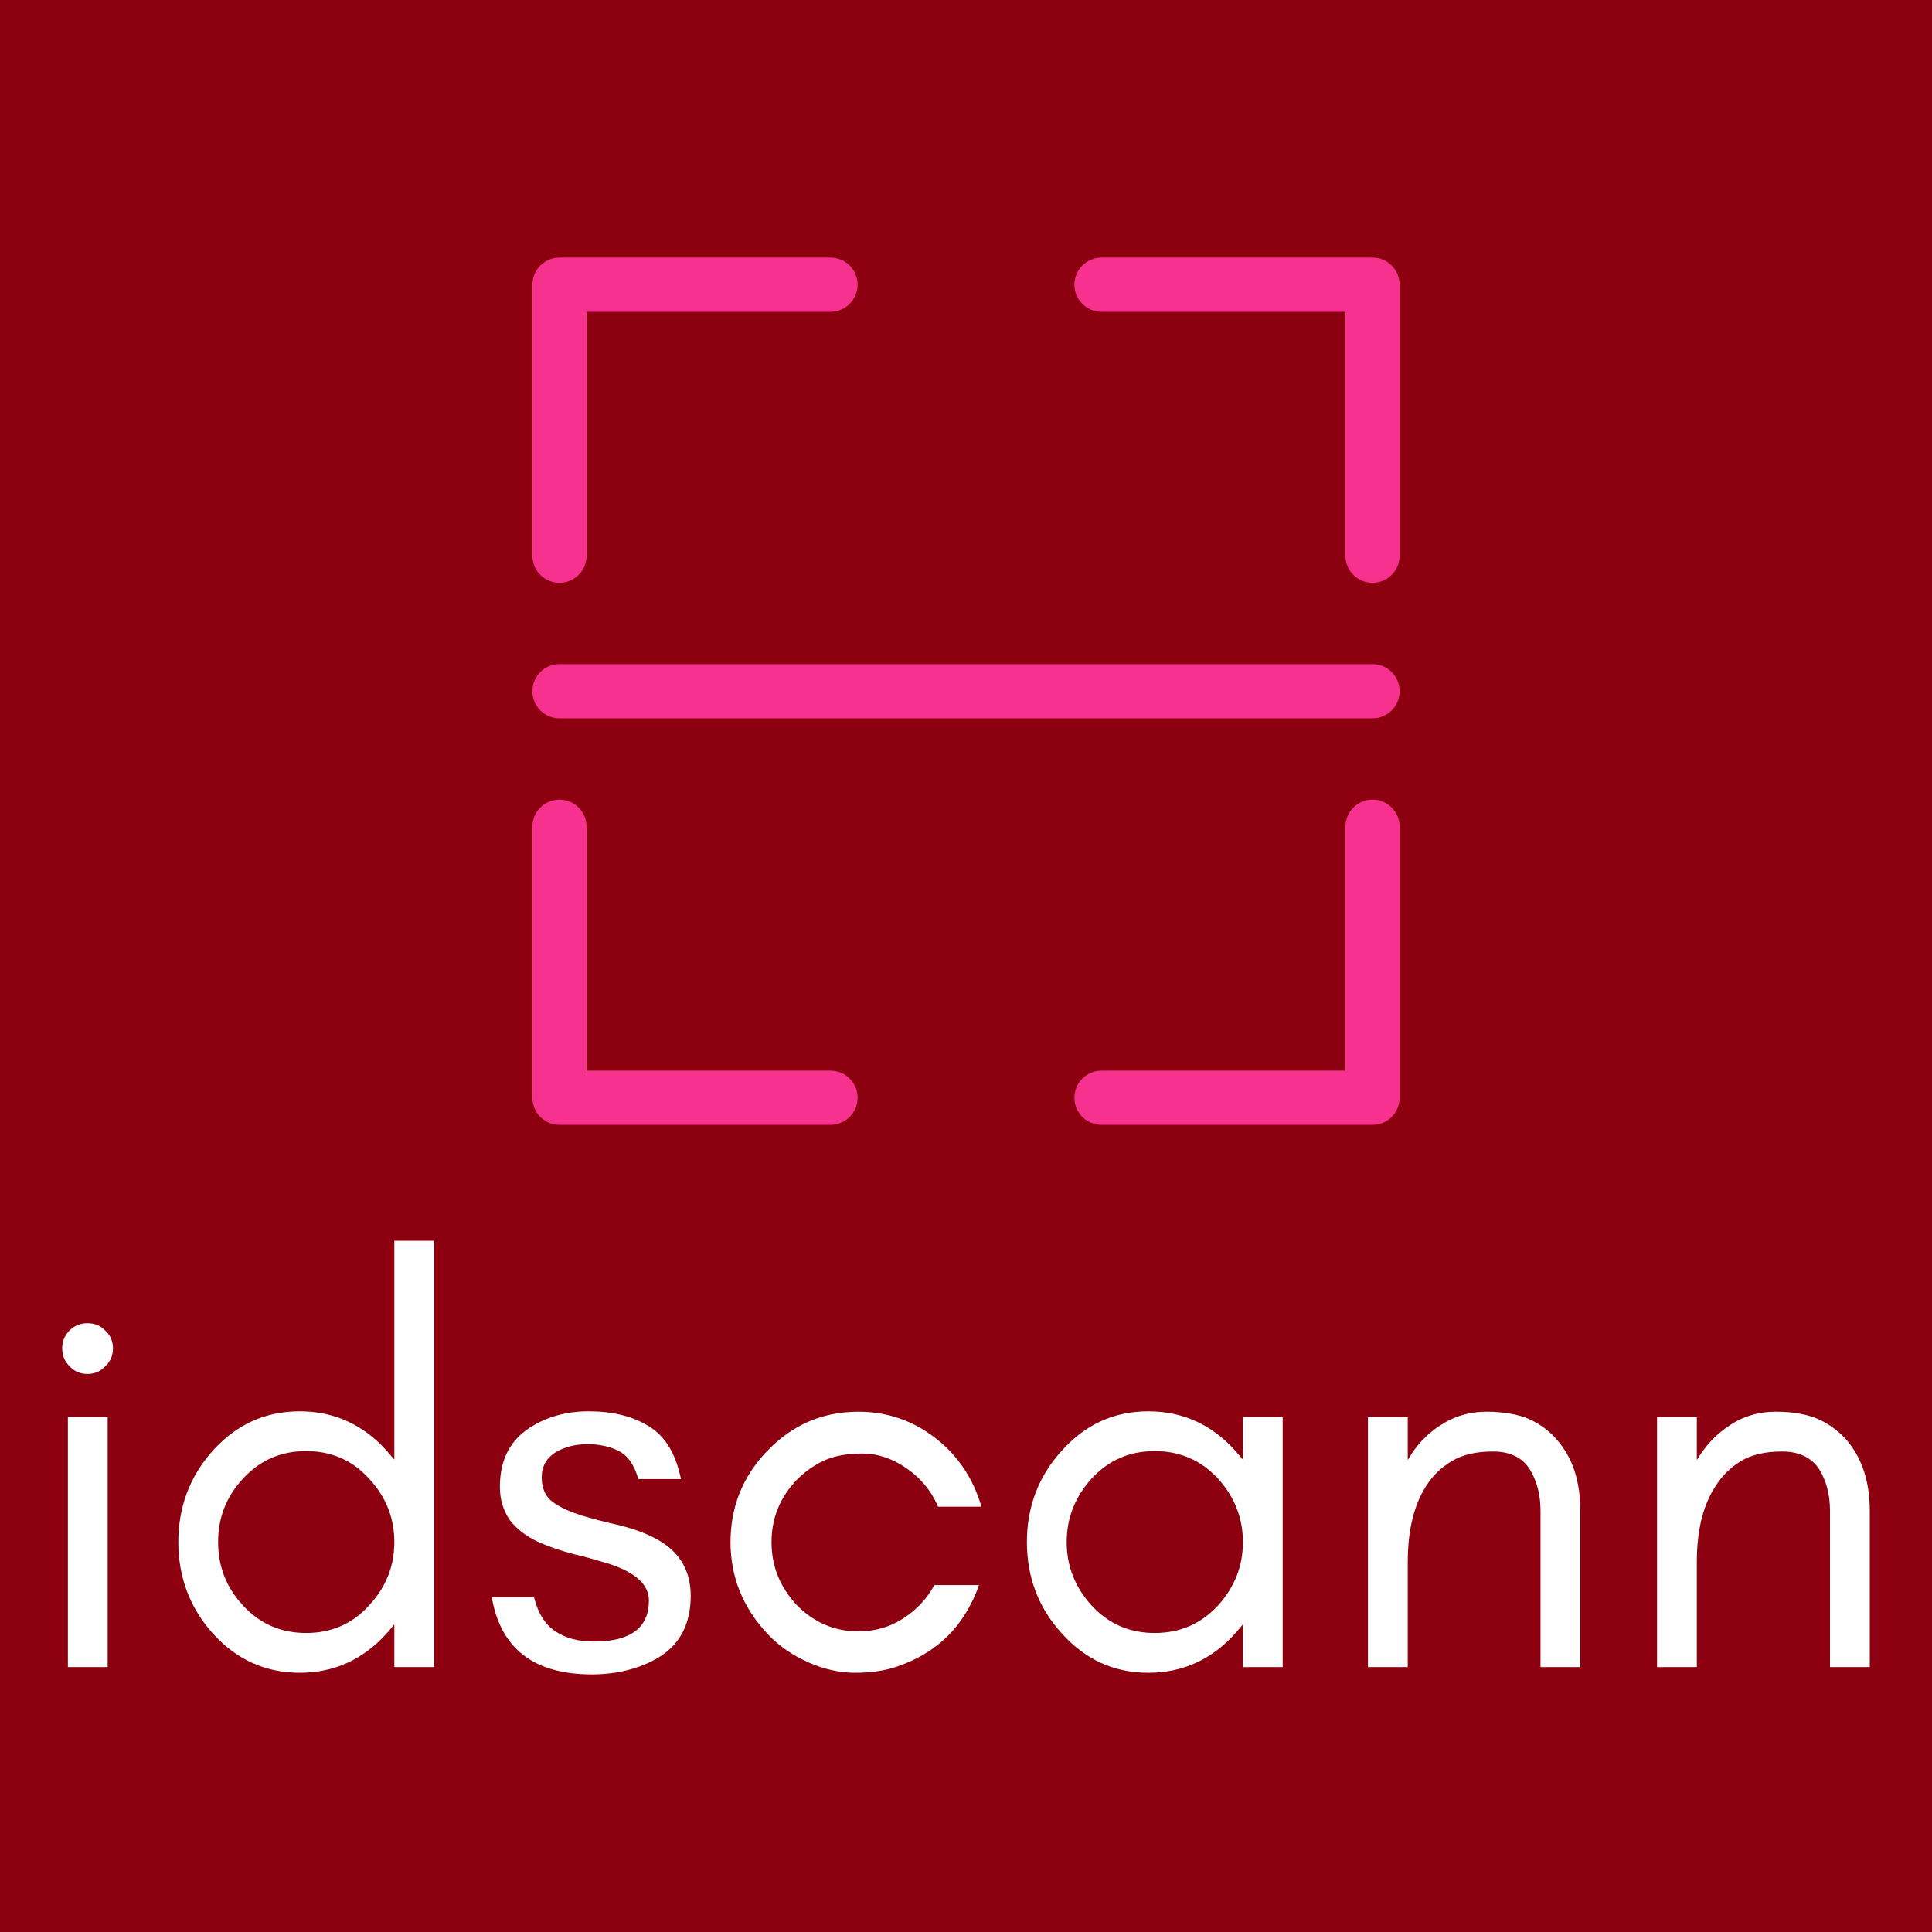
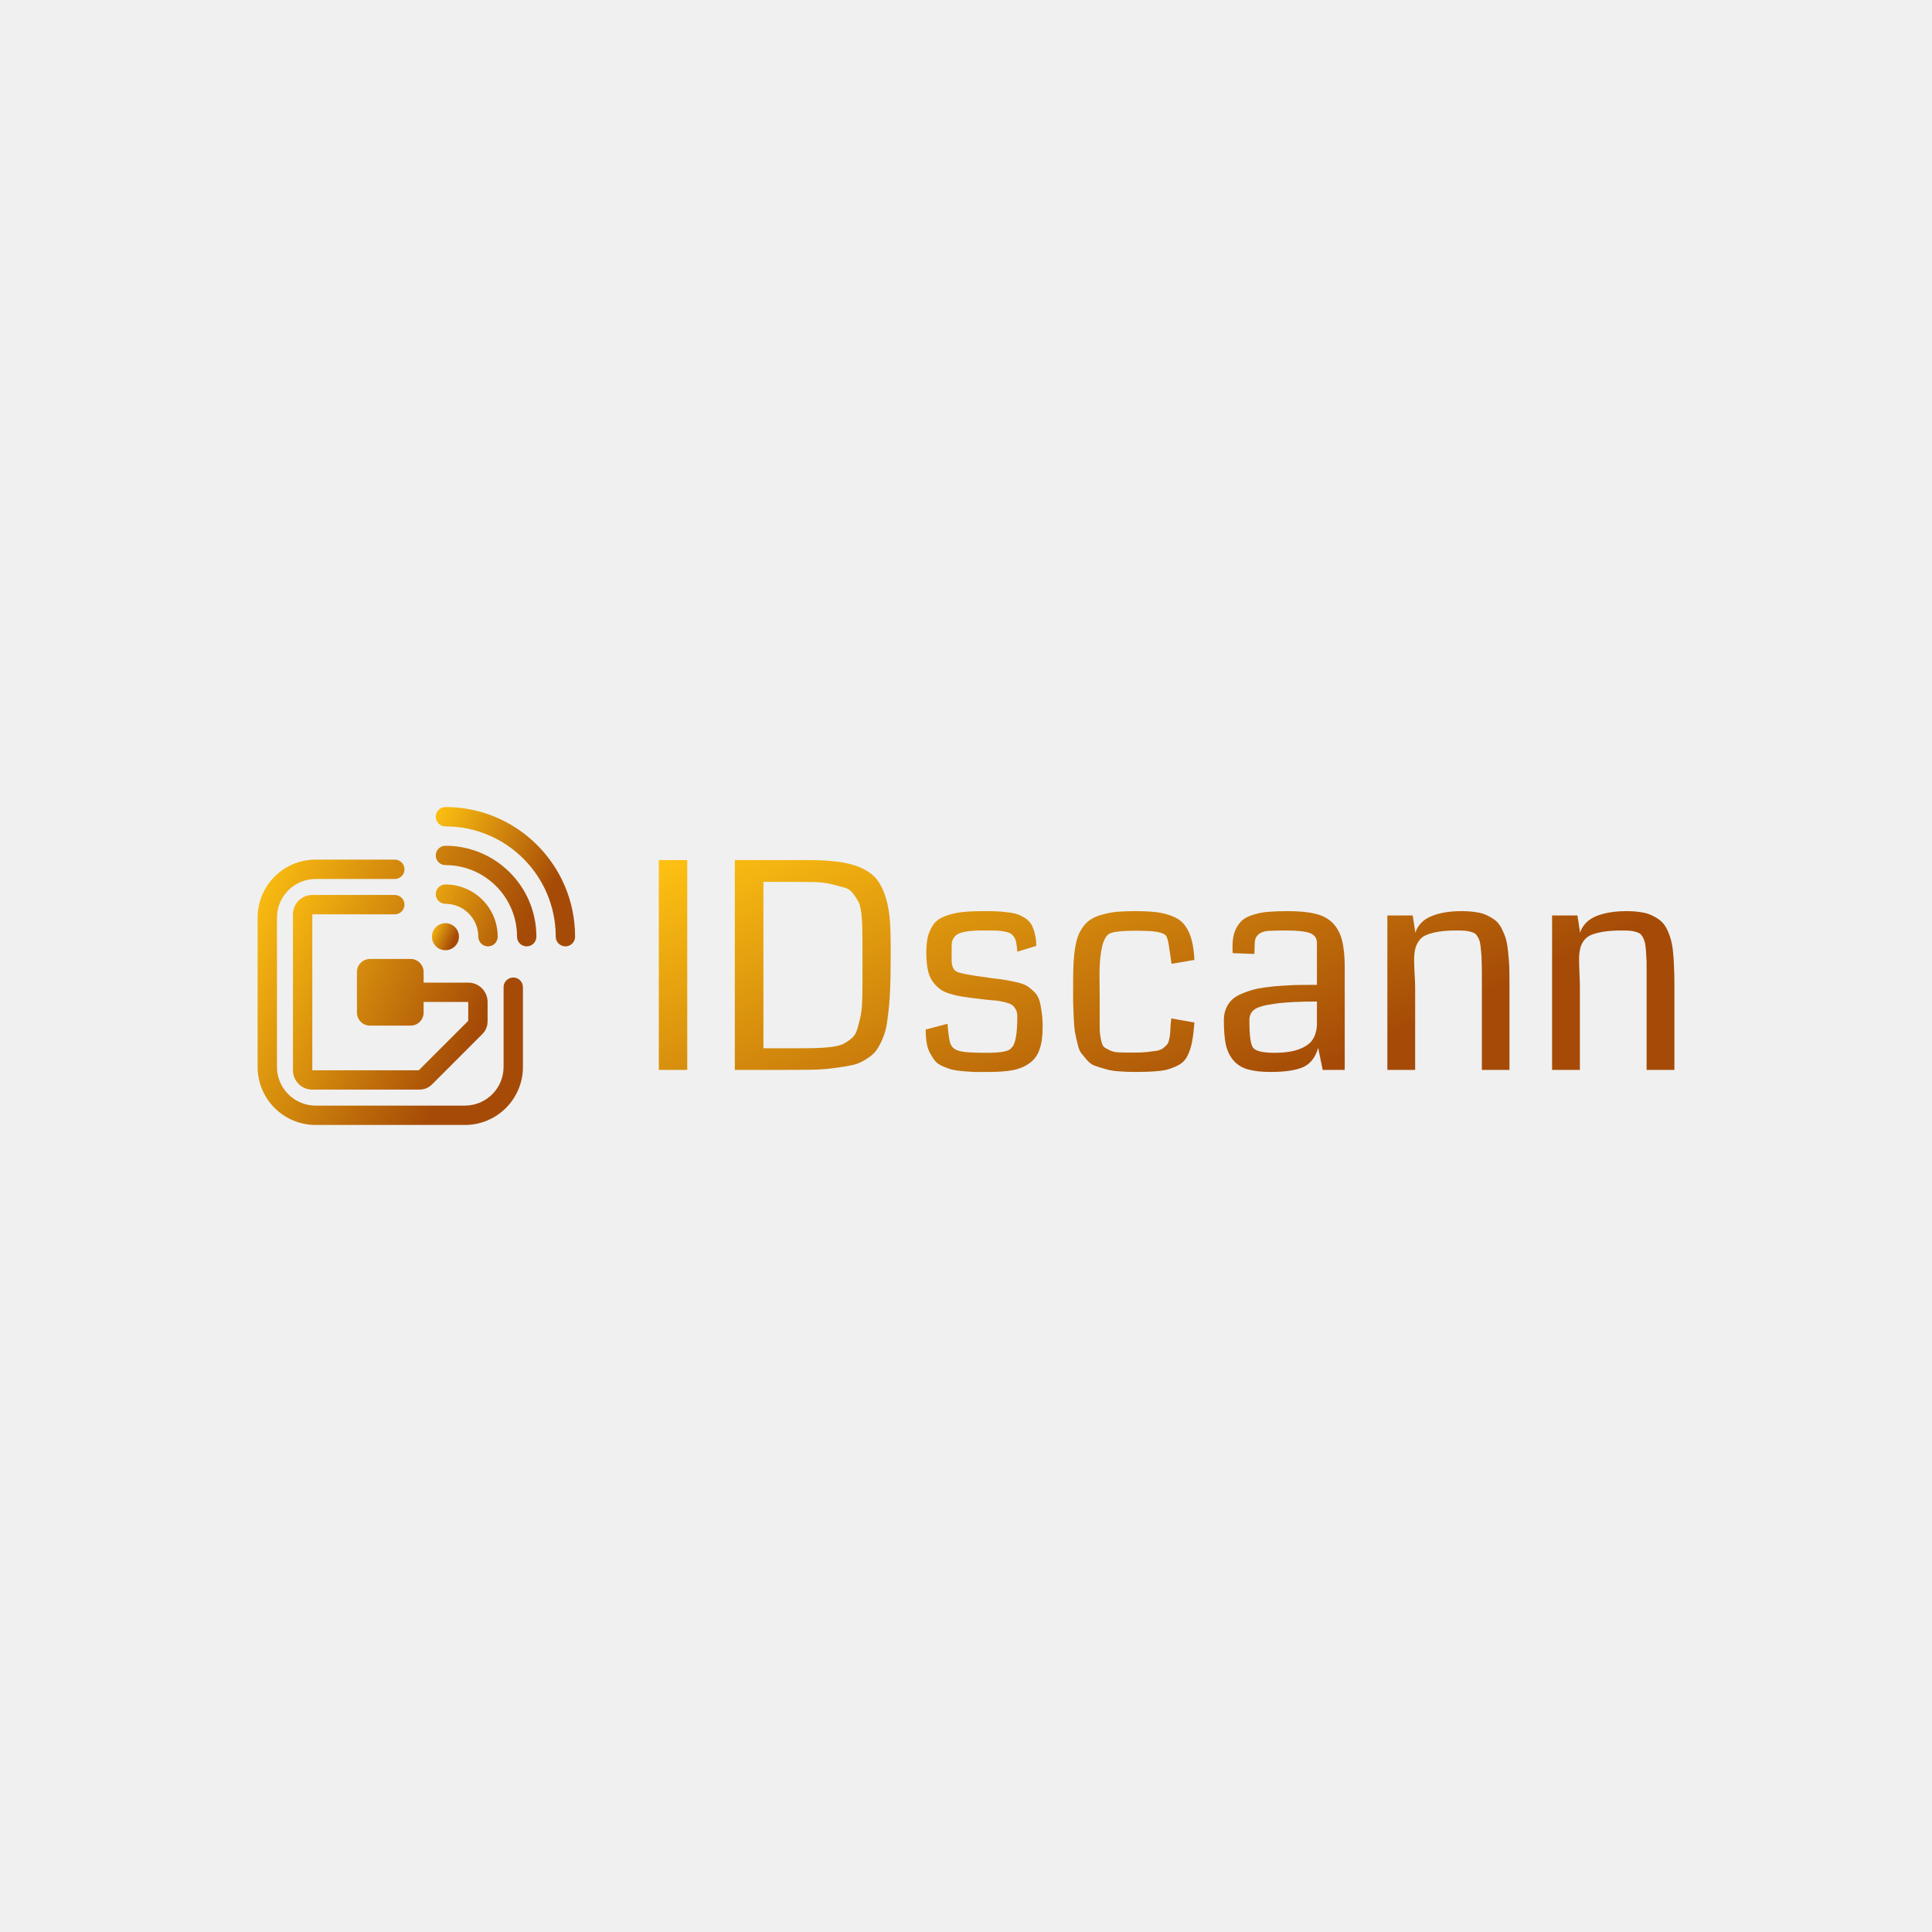
- <svg xmlns="http://www.w3.org/2000/svg" data-v-fde0c5aa="" viewBox="0 0 300 300" class="iconAbove">
+ <svg xmlns="http://www.w3.org/2000/svg" data-v-fde0c5aa="" viewBox="0 0 300 300" class="iconLeft">
  <defs data-v-fde0c5aa="" />
-   <rect data-v-fde0c5aa="" fill="#8D000F" x="0" y="0" width="300px" height="300px" class="logo-background-square" />
-   <defs data-v-fde0c5aa="" />
-   <g data-v-fde0c5aa="" id="cdef9229-d603-47f0-b182-2f0b45d41aca" fill="#ffffff" transform="matrix(6.30462,0,0,6.30462,3.480639,175.0137)">
-     <path d="M2.04 5.01C1.92 4.89 1.78 4.83 1.60 4.83C1.43 4.83 1.28 4.89 1.16 5.01C1.04 5.13 0.98 5.28 0.98 5.45C0.98 5.63 1.04 5.77 1.16 5.89C1.28 6.02 1.43 6.08 1.60 6.08C1.78 6.08 1.92 6.02 2.04 5.89C2.17 5.77 2.23 5.63 2.23 5.45C2.23 5.28 2.17 5.13 2.04 5.01ZM2.10 13.30L2.10 7.14L1.12 7.14L1.12 13.30ZM9.16 10.22C9.16 10.82 8.95 11.34 8.53 11.79C8.12 12.24 7.60 12.46 6.99 12.46C6.37 12.46 5.86 12.24 5.44 11.79C5.02 11.34 4.82 10.82 4.82 10.22C4.82 9.62 5.02 9.10 5.44 8.65C5.86 8.20 6.37 7.98 6.99 7.98C7.60 7.98 8.12 8.20 8.53 8.65C8.95 9.10 9.16 9.62 9.16 10.22ZM10.14 13.30L10.14 2.80L9.16 2.80L9.16 8.19C9.10 8.12 9.04 8.05 8.98 7.98C8.40 7.33 7.68 7.00 6.83 7.00C5.98 7.00 5.26 7.33 4.68 7.98C4.12 8.61 3.84 9.36 3.84 10.22C3.84 11.08 4.12 11.83 4.68 12.46C5.26 13.11 5.98 13.44 6.83 13.44C7.68 13.44 8.40 13.11 8.98 12.46C9.04 12.39 9.10 12.32 9.16 12.25L9.16 13.30ZM13.13 12.42C12.88 12.26 12.70 11.98 12.60 11.58L11.56 11.58C11.78 12.85 12.60 13.48 14.03 13.48C14.36 13.48 14.67 13.44 14.96 13.36C15.25 13.28 15.51 13.17 15.75 13.01C16.22 12.69 16.46 12.20 16.46 11.54C16.46 10.88 16.14 10.39 15.51 10.09C15.24 9.96 14.94 9.86 14.63 9.79C14.32 9.72 14.02 9.64 13.75 9.56C13.48 9.47 13.25 9.37 13.07 9.24C12.89 9.11 12.79 8.91 12.79 8.63C12.79 8.35 12.91 8.15 13.13 8.01C13.35 7.88 13.61 7.81 13.92 7.81C14.22 7.81 14.48 7.87 14.69 7.98C14.91 8.09 15.07 8.32 15.17 8.67L16.22 8.67C16.09 8.04 15.83 7.61 15.43 7.37C15.03 7.12 14.54 7.00 13.94 7.00C13.35 7.00 12.83 7.16 12.40 7.47C11.97 7.79 11.76 8.25 11.76 8.86C11.76 9.17 11.84 9.43 11.99 9.66C12.15 9.88 12.39 10.07 12.71 10.22C12.98 10.34 13.28 10.44 13.59 10.52C13.90 10.59 14.19 10.68 14.46 10.76C15.10 10.97 15.43 11.27 15.43 11.66C15.43 12.33 14.98 12.67 14.08 12.67C13.69 12.67 13.38 12.59 13.13 12.42ZM23.62 9.35C23.42 8.66 23.05 8.10 22.50 7.67C21.94 7.23 21.30 7.01 20.59 7.01C19.71 7.01 18.97 7.33 18.35 7.97C17.75 8.59 17.44 9.34 17.44 10.22C17.44 11.09 17.75 11.84 18.35 12.48C18.63 12.78 18.97 13.01 19.35 13.18C19.73 13.35 20.12 13.44 20.51 13.44C20.90 13.44 21.25 13.39 21.56 13.28C22.55 12.94 23.21 12.27 23.56 11.28L22.46 11.28C22.27 11.63 22.01 11.90 21.68 12.11C21.35 12.32 20.99 12.42 20.59 12.42C20.00 12.42 19.49 12.20 19.07 11.77C18.66 11.33 18.45 10.82 18.45 10.22C18.45 9.63 18.66 9.12 19.07 8.69C19.27 8.49 19.49 8.33 19.75 8.21C20.02 8.09 20.33 8.04 20.69 8.04C21.06 8.04 21.42 8.16 21.77 8.40C22.12 8.64 22.39 8.96 22.55 9.35ZM30.06 10.22C30.06 10.82 29.85 11.34 29.44 11.79C29.02 12.24 28.50 12.46 27.89 12.46C27.27 12.46 26.76 12.24 26.34 11.79C25.93 11.34 25.72 10.82 25.72 10.22C25.72 9.62 25.93 9.10 26.34 8.65C26.76 8.20 27.27 7.98 27.89 7.98C28.50 7.98 29.02 8.20 29.44 8.65C29.85 9.10 30.06 9.62 30.06 10.22ZM31.04 13.30L31.04 7.14L30.06 7.14L30.06 8.19C30.00 8.12 29.94 8.05 29.88 7.98C29.30 7.33 28.58 7.00 27.73 7.00C26.88 7.00 26.17 7.33 25.59 7.98C25.02 8.61 24.74 9.36 24.74 10.22C24.74 11.08 25.02 11.83 25.59 12.46C26.17 13.11 26.88 13.44 27.73 13.44C28.58 13.44 29.30 13.11 29.88 12.46C29.94 12.39 30.00 12.32 30.06 12.25L30.06 13.30ZM37.39 13.30L38.37 13.30L38.37 9.45C38.37 8.74 38.19 8.16 37.81 7.72C37.63 7.50 37.40 7.33 37.13 7.20C36.86 7.08 36.50 7.01 36.06 7.01C35.63 7.01 35.24 7.13 34.90 7.36C34.58 7.57 34.32 7.85 34.12 8.20L34.12 7.14L33.14 7.14L33.14 13.30L34.12 13.30L34.12 10.72C34.12 9.94 34.27 9.32 34.56 8.86C34.72 8.60 34.93 8.39 35.20 8.23C35.46 8.07 35.80 7.99 36.22 7.99C36.64 7.99 36.94 8.14 37.12 8.42C37.30 8.71 37.39 9.05 37.39 9.45ZM44.52 13.30L45.50 13.30L45.50 9.45C45.50 8.74 45.31 8.16 44.94 7.72C44.75 7.50 44.52 7.33 44.25 7.20C43.98 7.08 43.63 7.01 43.19 7.01C42.75 7.01 42.36 7.13 42.03 7.36C41.71 7.57 41.45 7.85 41.24 8.20L41.24 7.14L40.26 7.14L40.26 13.30L41.24 13.30L41.24 10.72C41.24 9.94 41.39 9.32 41.69 8.86C41.85 8.60 42.06 8.39 42.32 8.23C42.58 8.07 42.92 7.99 43.34 7.99C43.76 7.99 44.06 8.14 44.25 8.42C44.43 8.71 44.52 9.05 44.52 9.45Z" />
+   <rect data-v-fde0c5aa="" fill="transparent" x="0" y="0" width="300px" height="300px" class="logo-background-square" />
+   <defs data-v-fde0c5aa="">
+     <linearGradient data-v-fde0c5aa="" gradientTransform="rotate(25)" id="6a7bb1ac-b3ca-4b68-94ea-61d7510059f8" x1="0%" y1="0%" x2="100%" y2="0%">
+       <stop data-v-fde0c5aa="" offset="0%" stop-color="#fec212" stop-opacity="1" />
+       <stop data-v-fde0c5aa="" offset="100%" stop-color="#A54B07" stop-opacity="1" />
+     </linearGradient>
+   </defs>
+   <g data-v-fde0c5aa="" id="94030be8-a1fd-4586-b945-88ef85830b26" fill="url(#6a7bb1ac-b3ca-4b68-94ea-61d7510059f8)" transform="matrix(3.197441,0,0,3.197441,98.52924,119.7055)">
+     <path d="M2.56 4.33L2.56 14.52L1.18 14.52L1.18 4.33L2.56 4.33ZM12.44 8.53L12.44 8.53L12.44 8.53Q12.44 9.47 12.43 10.07L12.43 10.07L12.43 10.07Q12.42 10.68 12.37 11.31L12.37 11.31L12.37 11.31Q12.31 11.94 12.25 12.31L12.25 12.31L12.25 12.31Q12.19 12.68 12.02 13.07L12.02 13.07L12.02 13.07Q11.85 13.45 11.69 13.64L11.69 13.64L11.69 13.64Q11.53 13.83 11.20 14.03L11.20 14.03L11.20 14.03Q10.88 14.23 10.56 14.29L10.56 14.29L10.56 14.29Q10.25 14.36 9.71 14.43L9.71 14.43L9.71 14.43Q9.17 14.50 8.66 14.51L8.66 14.51L8.66 14.51Q8.14 14.52 7.35 14.52L7.35 14.52L4.87 14.52L4.87 4.33L8.40 4.33L8.40 4.33Q9.26 4.33 9.86 4.41L9.86 4.41L9.86 4.41Q10.45 4.48 10.92 4.67L10.92 4.67L10.92 4.67Q11.39 4.87 11.67 5.16L11.67 5.16L11.67 5.16Q11.95 5.46 12.13 5.94L12.13 5.94L12.13 5.94Q12.31 6.43 12.38 7.04L12.38 7.04L12.38 7.04Q12.44 7.65 12.44 8.53ZM11.07 10.28L11.07 8.55L11.07 8.55Q11.07 7.92 11.06 7.65L11.06 7.65L11.06 7.65Q11.06 7.37 11.02 6.95L11.02 6.95L11.02 6.95Q10.97 6.54 10.89 6.38L10.89 6.38L10.89 6.38Q10.81 6.23 10.64 5.99L10.64 5.99L10.64 5.99Q10.47 5.75 10.24 5.68L10.24 5.68L10.24 5.68Q10.01 5.62 9.64 5.52L9.64 5.52L9.64 5.52Q9.27 5.42 8.81 5.40L8.81 5.40L8.81 5.40Q8.35 5.39 7.70 5.39L7.70 5.39L6.26 5.39L6.26 13.47L7.90 13.47L7.90 13.47Q8.49 13.47 8.82 13.46L8.82 13.46L8.82 13.46Q9.15 13.45 9.53 13.41L9.53 13.41L9.53 13.41Q9.91 13.36 10.09 13.28L10.09 13.28L10.09 13.28Q10.27 13.20 10.49 13.03L10.49 13.03L10.49 13.03Q10.70 12.87 10.78 12.65L10.78 12.65L10.78 12.65Q10.86 12.43 10.94 12.08L10.94 12.08L10.94 12.08Q11.03 11.73 11.05 11.31L11.05 11.31L11.05 11.31Q11.07 10.88 11.07 10.28L11.07 10.28ZM19.82 12.44L19.82 12.44L19.82 12.44Q19.82 13.10 19.67 13.52L19.67 13.52L19.67 13.52Q19.53 13.94 19.20 14.18L19.20 14.18L19.20 14.18Q18.87 14.43 18.39 14.53L18.39 14.53L18.39 14.53Q17.92 14.62 17.19 14.62L17.19 14.62L17.19 14.62Q16.77 14.62 16.51 14.62L16.51 14.62L16.51 14.62Q16.26 14.61 15.92 14.58L15.92 14.58L15.92 14.58Q15.59 14.55 15.39 14.50L15.39 14.50L15.39 14.50Q15.19 14.44 14.96 14.34L14.96 14.34L14.96 14.34Q14.73 14.24 14.60 14.09L14.60 14.09L14.60 14.09Q14.47 13.93 14.36 13.72L14.36 13.72L14.36 13.72Q14.24 13.51 14.19 13.22L14.19 13.22L14.19 13.22Q14.14 12.93 14.14 12.56L14.14 12.56L15.20 12.28L15.20 12.28Q15.26 13.06 15.35 13.27L15.35 13.27L15.35 13.27Q15.47 13.55 15.86 13.62L15.86 13.62L15.86 13.62Q16.15 13.69 17.10 13.69L17.10 13.69L17.10 13.69Q17.66 13.69 17.94 13.63L17.94 13.63L17.94 13.63Q18.22 13.58 18.31 13.44L18.31 13.44L18.31 13.44Q18.59 13.21 18.59 11.90L18.59 11.90L18.59 11.90Q18.59 11.70 18.50 11.56L18.50 11.56L18.50 11.56Q18.42 11.42 18.31 11.35L18.31 11.35L18.31 11.35Q18.19 11.28 17.98 11.23L17.98 11.23L17.98 11.23Q17.77 11.18 17.61 11.16L17.61 11.16L17.61 11.16Q17.44 11.14 17.17 11.12L17.17 11.12L17.17 11.12Q16.89 11.09 16.73 11.07L16.73 11.07L16.73 11.07Q16.23 11.01 15.91 10.96L15.91 10.96L15.91 10.96Q15.60 10.91 15.28 10.81L15.28 10.81L15.28 10.81Q14.96 10.71 14.78 10.55L14.78 10.55L14.78 10.55Q14.59 10.40 14.44 10.17L14.44 10.17L14.44 10.17Q14.29 9.93 14.23 9.59L14.23 9.59L14.23 9.59Q14.17 9.26 14.17 8.79L14.17 8.79L14.17 8.79Q14.17 8.30 14.27 7.96L14.27 7.96L14.27 7.96Q14.38 7.62 14.57 7.39L14.57 7.39L14.57 7.39Q14.77 7.16 15.12 7.04L15.12 7.04L15.12 7.04Q15.46 6.91 15.89 6.86L15.89 6.86L15.89 6.86Q16.32 6.81 16.95 6.81L16.95 6.81L16.95 6.81Q17.34 6.81 17.59 6.82L17.59 6.82L17.59 6.82Q17.83 6.83 18.13 6.87L18.13 6.87L18.13 6.87Q18.43 6.90 18.61 6.97L18.61 6.97L18.61 6.97Q18.80 7.04 18.99 7.16L18.99 7.16L18.99 7.16Q19.17 7.29 19.28 7.47L19.28 7.47L19.28 7.47Q19.38 7.65 19.44 7.91L19.44 7.91L19.44 7.91Q19.51 8.17 19.51 8.50L19.51 8.50L18.59 8.78L18.59 8.78Q18.57 8.52 18.54 8.36L18.54 8.36L18.54 8.36Q18.52 8.21 18.44 8.08L18.44 8.08L18.44 8.08Q18.35 7.95 18.27 7.90L18.27 7.90L18.27 7.90Q18.18 7.84 17.96 7.80L17.96 7.80L17.96 7.80Q17.75 7.76 17.53 7.75L17.53 7.75L17.53 7.75Q17.31 7.75 16.90 7.75L16.90 7.75L16.90 7.75Q16.02 7.75 15.71 7.92L15.71 7.92L15.71 7.92Q15.40 8.09 15.40 8.49L15.40 8.49L15.40 9.19L15.40 9.19Q15.40 9.64 15.67 9.76L15.67 9.76L15.67 9.76Q15.94 9.88 17.12 10.03L17.12 10.03L17.12 10.03Q17.24 10.05 17.30 10.06L17.30 10.06L17.30 10.06Q17.77 10.11 18.05 10.16L18.05 10.16L18.05 10.16Q18.33 10.21 18.63 10.28L18.63 10.28L18.63 10.28Q18.94 10.36 19.10 10.47L19.10 10.47L19.10 10.47Q19.26 10.58 19.42 10.74L19.42 10.74L19.42 10.74Q19.58 10.90 19.66 11.14L19.66 11.14L19.66 11.14Q19.73 11.38 19.77 11.70L19.77 11.70L19.77 11.70Q19.82 12.01 19.82 12.44ZM27.19 9.18L27.19 9.18L26.08 9.37L25.94 8.42L25.94 8.42Q25.88 8.09 25.81 8.00L25.81 8.00L25.81 8.00Q25.63 7.79 24.82 7.77L24.82 7.77L24.82 7.77Q24.63 7.76 24.40 7.76L24.40 7.76L24.40 7.76Q23.47 7.76 23.18 7.86L23.18 7.86L23.18 7.86Q22.87 7.92 22.72 8.48L22.72 8.48L22.72 8.48Q22.58 9.05 22.58 9.87L22.58 9.87L22.59 11.05L22.59 11.05Q22.59 11.30 22.59 11.73L22.59 11.73L22.59 11.73Q22.59 12.29 22.59 12.52L22.59 12.52L22.59 12.52Q22.59 12.75 22.65 13.04L22.65 13.04L22.65 13.04Q22.71 13.33 22.79 13.40L22.79 13.40L22.79 13.40Q22.87 13.47 23.08 13.57L23.08 13.57L23.08 13.57Q23.30 13.67 23.55 13.67L23.55 13.67L23.55 13.67Q23.80 13.68 24.27 13.68L24.27 13.68L24.27 13.68Q24.64 13.68 24.91 13.65L24.91 13.65L24.91 13.65Q25.18 13.62 25.37 13.59L25.37 13.59L25.37 13.59Q25.56 13.55 25.68 13.46L25.68 13.46L25.68 13.46Q25.80 13.36 25.86 13.29L25.86 13.29L25.86 13.29Q25.93 13.21 25.96 13.05L25.96 13.05L25.96 13.05Q26.00 12.89 26.01 12.78L26.01 12.78L26.01 12.78Q26.02 12.66 26.03 12.42L26.03 12.42L26.03 12.42Q26.04 12.19 26.07 12.02L26.07 12.02L27.19 12.22L27.19 12.22Q27.15 12.75 27.09 13.07L27.09 13.07L27.09 13.07Q27.04 13.39 26.92 13.69L26.92 13.69L26.92 13.69Q26.80 13.99 26.62 14.15L26.62 14.15L26.62 14.15Q26.44 14.30 26.12 14.42L26.12 14.42L26.12 14.42Q25.81 14.55 25.39 14.58L25.39 14.58L25.39 14.58Q24.96 14.62 24.34 14.62L24.34 14.62L24.34 14.62Q23.88 14.62 23.53 14.59L23.53 14.59L23.53 14.59Q23.17 14.57 22.87 14.48L22.87 14.48L22.87 14.48Q22.58 14.40 22.36 14.32L22.36 14.32L22.36 14.32Q22.14 14.24 21.97 14.04L21.97 14.04L21.97 14.04Q21.81 13.84 21.69 13.70L21.69 13.70L21.69 13.70Q21.58 13.56 21.51 13.23L21.51 13.23L21.51 13.23Q21.43 12.91 21.39 12.69L21.39 12.69L21.39 12.69Q21.35 12.46 21.33 12.00L21.33 12.00L21.33 12.00Q21.31 11.54 21.30 11.22L21.30 11.22L21.30 11.22Q21.30 10.90 21.30 10.29L21.30 10.29L21.30 10.29Q21.30 9.74 21.32 9.34L21.32 9.34L21.32 9.34Q21.34 8.94 21.40 8.58L21.40 8.58L21.40 8.58Q21.46 8.21 21.56 7.97L21.56 7.97L21.56 7.97Q21.66 7.72 21.83 7.51L21.83 7.51L21.83 7.51Q22.00 7.30 22.21 7.18L22.21 7.18L22.21 7.18Q22.43 7.05 22.75 6.97L22.75 6.97L22.75 6.97Q23.06 6.88 23.44 6.84L23.44 6.84L23.44 6.84Q23.82 6.81 24.33 6.81L24.33 6.81L24.33 6.81Q24.98 6.81 25.42 6.87L25.42 6.87L25.42 6.87Q25.86 6.94 26.20 7.09L26.20 7.09L26.20 7.09Q26.54 7.24 26.74 7.52L26.74 7.52L26.74 7.52Q26.94 7.79 27.05 8.19L27.05 8.19L27.05 8.19Q27.16 8.59 27.19 9.18ZM34.49 9.56L34.49 14.52L33.42 14.52L33.20 13.45L33.20 13.45Q33.00 14.15 32.46 14.39L32.46 14.39L32.46 14.39Q31.92 14.62 30.89 14.62L30.89 14.62L30.89 14.62Q30.21 14.62 29.77 14.49L29.77 14.49L29.77 14.49Q29.33 14.36 29.07 14.04L29.07 14.04L29.07 14.04Q28.81 13.73 28.71 13.27L28.71 13.27L28.71 13.27Q28.62 12.82 28.62 12.10L28.62 12.10L28.62 12.10Q28.62 11.78 28.73 11.53L28.73 11.53L28.73 11.53Q28.84 11.27 29.04 11.09L29.04 11.09L29.04 11.09Q29.23 10.92 29.56 10.79L29.56 10.79L29.56 10.79Q29.88 10.66 30.23 10.58L30.23 10.58L30.23 10.58Q30.58 10.51 31.07 10.46L31.07 10.46L31.07 10.46Q31.57 10.42 32.04 10.40L32.04 10.40L32.04 10.40Q32.51 10.39 33.14 10.39L33.14 10.39L33.14 8.36L33.14 8.36Q33.14 8.01 32.81 7.88L32.81 7.88L32.81 7.88Q32.48 7.75 31.64 7.75L31.64 7.75L31.64 7.75Q31.06 7.75 30.76 7.77L30.76 7.77L30.76 7.77Q30.47 7.80 30.31 7.93L30.31 7.93L30.31 7.93Q30.16 8.07 30.14 8.20L30.14 8.20L30.14 8.20Q30.11 8.33 30.11 8.68L30.11 8.68L30.11 8.68Q30.10 8.81 30.10 8.89L30.10 8.89L29.05 8.85L29.05 8.85Q29.04 8.74 29.04 8.52L29.04 8.52L29.04 8.52Q29.04 8.07 29.17 7.75L29.17 7.75L29.17 7.75Q29.31 7.43 29.52 7.25L29.52 7.25L29.52 7.25Q29.73 7.07 30.10 6.97L30.10 6.97L30.10 6.97Q30.47 6.86 30.83 6.84L30.83 6.84L30.83 6.84Q31.19 6.81 31.73 6.81L31.73 6.81L31.73 6.81Q32.55 6.81 33.07 6.94L33.07 6.94L33.07 6.94Q33.58 7.06 33.91 7.39L33.91 7.39L33.91 7.39Q34.23 7.72 34.36 8.23L34.36 8.23L34.36 8.23Q34.49 8.74 34.49 9.56L34.49 9.56ZM33.14 12.37L33.14 12.37L33.14 11.20L33.14 11.20Q31.79 11.20 31.07 11.31L31.07 11.31L31.07 11.31Q30.34 11.41 30.10 11.59L30.10 11.59L30.10 11.59Q29.86 11.77 29.86 12.10L29.86 12.10L29.86 12.10Q29.86 12.11 29.86 12.14L29.86 12.14L29.86 12.14Q29.86 13.18 30.03 13.43L30.03 13.43L30.03 13.43Q30.20 13.69 31.08 13.69L31.08 13.69L31.08 13.69Q31.82 13.69 32.29 13.51L32.29 13.51L32.29 13.51Q32.75 13.33 32.93 13.05L32.93 13.05L32.93 13.05Q33.11 12.78 33.14 12.37ZM42.49 10.36L42.49 14.52L41.15 14.52L41.15 9.98L41.15 9.98Q41.15 9.54 41.14 9.28L41.14 9.28L41.14 9.28Q41.14 9.02 41.11 8.75L41.11 8.75L41.11 8.75Q41.09 8.48 41.06 8.35L41.06 8.35L41.06 8.35Q41.04 8.22 40.96 8.08L40.96 8.08L40.96 8.08Q40.89 7.95 40.82 7.90L40.82 7.90L40.82 7.90Q40.74 7.85 40.60 7.81L40.60 7.81L40.60 7.81Q40.46 7.77 40.31 7.76L40.31 7.76L40.31 7.76Q40.17 7.75 39.93 7.75L39.93 7.75L39.93 7.75Q39.41 7.75 39.04 7.81L39.04 7.81L39.04 7.81Q38.68 7.87 38.45 7.97L38.45 7.97L38.45 7.97Q38.21 8.07 38.09 8.26L38.09 8.26L38.09 8.26Q37.96 8.44 37.91 8.66L37.91 8.66L37.91 8.66Q37.86 8.87 37.86 9.19L37.86 9.19L37.86 9.19Q37.86 9.37 37.88 9.81L37.88 9.81L37.88 9.81Q37.91 10.25 37.91 10.52L37.91 10.52L37.91 14.52L36.56 14.52L36.56 7.02L37.79 7.02L37.92 7.86L37.92 7.86Q38.10 7.30 38.71 7.05L38.71 7.05L38.71 7.05Q39.31 6.81 40.15 6.81L40.15 6.81L40.15 6.81Q40.55 6.81 40.86 6.86L40.86 6.86L40.86 6.86Q41.17 6.90 41.41 7.02L41.41 7.02L41.41 7.02Q41.64 7.13 41.82 7.27L41.82 7.27L41.82 7.27Q41.99 7.42 42.11 7.65L42.11 7.65L42.11 7.65Q42.23 7.89 42.31 8.13L42.31 8.13L42.31 8.13Q42.38 8.38 42.42 8.75L42.42 8.75L42.42 8.75Q42.46 9.12 42.48 9.48L42.48 9.48L42.48 9.48Q42.49 9.85 42.49 10.36L42.49 10.36ZM50.50 10.36L50.50 14.52L49.15 14.52L49.15 9.98L49.15 9.98Q49.15 9.54 49.15 9.28L49.15 9.28L49.15 9.28Q49.14 9.02 49.12 8.75L49.12 8.75L49.12 8.75Q49.10 8.48 49.07 8.35L49.07 8.35L49.07 8.35Q49.04 8.22 48.97 8.08L48.97 8.08L48.97 8.08Q48.90 7.95 48.82 7.90L48.82 7.90L48.82 7.90Q48.75 7.85 48.60 7.81L48.60 7.81L48.60 7.81Q48.46 7.77 48.32 7.76L48.32 7.76L48.32 7.76Q48.17 7.75 47.93 7.75L47.93 7.75L47.93 7.75Q47.41 7.75 47.05 7.81L47.05 7.81L47.05 7.81Q46.68 7.87 46.45 7.97L46.45 7.97L46.45 7.97Q46.22 8.07 46.09 8.26L46.09 8.26L46.09 8.26Q45.96 8.44 45.92 8.66L45.92 8.66L45.92 8.66Q45.87 8.87 45.87 9.19L45.87 9.19L45.87 9.19Q45.87 9.37 45.89 9.81L45.89 9.81L45.89 9.81Q45.91 10.25 45.91 10.52L45.91 10.52L45.91 14.52L44.56 14.52L44.56 7.02L45.79 7.02L45.92 7.86L45.92 7.86Q46.10 7.30 46.71 7.05L46.71 7.05L46.71 7.05Q47.32 6.81 48.16 6.81L48.16 6.81L48.16 6.81Q48.56 6.81 48.86 6.86L48.86 6.86L48.86 6.86Q49.17 6.90 49.41 7.02L49.41 7.02L49.41 7.02Q49.65 7.13 49.82 7.27L49.82 7.27L49.82 7.27Q50.00 7.42 50.12 7.65L50.12 7.65L50.12 7.65Q50.24 7.89 50.31 8.13L50.31 8.13L50.31 8.13Q50.39 8.38 50.43 8.75L50.43 8.75L50.43 8.75Q50.47 9.12 50.48 9.48L50.48 9.48L50.48 9.48Q50.50 9.85 50.50 10.36L50.50 10.36Z" />
  </g>
-   <defs data-v-fde0c5aa="" />
-   <g data-v-fde0c5aa="" id="ee73b9f0-0972-493f-b5f0-aa7af1a8b049" stroke="none" fill="#F6318E" transform="matrix(4.208333,0,0,4.208333,82.66667,40)">
-     <g data-name="16-scan">
-       <path d="M31 17H1a1 1 0 0 1 0-2h30a1 1 0 0 1 0 2zM1 12a1 1 0 0 1-1-1V1a1 1 0 0 1 1-1h10a1 1 0 0 1 0 2H2v9a1 1 0 0 1-1 1zM31 12a1 1 0 0 1-1-1V2h-9a1 1 0 0 1 0-2h10a1 1 0 0 1 1 1v10a1 1 0 0 1-1 1zM31 32H21a1 1 0 0 1 0-2h9v-9a1 1 0 0 1 2 0v10a1 1 0 0 1-1 1zM11 32H1a1 1 0 0 1-1-1V21a1 1 0 0 1 2 0v9h9a1 1 0 0 1 0 2z" />
-     </g>
+   <defs data-v-fde0c5aa="">
+     <linearGradient data-v-fde0c5aa="" gradientTransform="rotate(25)" id="a28bd89b-807c-4fde-8a54-ca0ad0c4ed1a" x1="0%" y1="0%" x2="100%" y2="0%">
+       <stop data-v-fde0c5aa="" offset="0%" stop-color="#fec212" stop-opacity="1" />
+       <stop data-v-fde0c5aa="" offset="100%" stop-color="#A54B07" stop-opacity="1" />
+     </linearGradient>
+   </defs>
+   <g data-v-fde0c5aa="" id="bc207e10-86bf-4a77-9fd7-ef32988dfd34" stroke="none" fill="url(#a28bd89b-807c-4fde-8a54-ca0ad0c4ed1a)" transform="matrix(0.5082396,0,0,0.5082396,39.11058,124.6813)">
+     <path d="M69.184 40.862a2.957 2.957 0 0 0 5.914 0c0-8.814-7.145-15.958-15.958-15.958-1.634 0-2.956 1.324-2.956 2.957s1.322 2.957 2.956 2.957c5.548-.001 10.044 4.496 10.044 10.044zM59.14 1.25a2.956 2.956 0 0 0-2.956 2.957 2.956 2.956 0 0 0 2.956 2.957c18.61 0 33.698 15.086 33.698 33.698a2.956 2.956 0 1 0 5.914 0c0-21.877-17.736-39.612-39.612-39.612z" />
+     <path d="M79.862 53.33a2.957 2.957 0 0 0-2.957 2.958v24.356c0 6.531-5.295 11.826-11.827 11.826H19.491c-6.532 0-11.827-5.295-11.827-11.826V35.057c0-6.532 5.295-11.827 11.827-11.827h24.176a2.957 2.957 0 0 0 0-5.915H19.491c-9.797 0-17.74 7.943-17.74 17.741v45.587c0 9.798 7.943 17.74 17.74 17.74h45.587c9.798 0 17.741-7.942 17.741-17.74V56.287a2.958 2.958 0 0 0-2.957-2.957z" />
+     <circle cx="59.14" cy="40.862" r="4.131" />
+     <path d="M59.14 13.077c-1.634 0-2.956 1.324-2.956 2.957s1.322 2.957 2.956 2.957c12.079 0 21.871 9.792 21.871 21.872a2.957 2.957 0 0 0 5.914 0c0-15.346-12.441-27.786-27.785-27.786zM32.099 51.648v12.404a3.989 3.989 0 0 0 3.983 3.984h12.405a3.99 3.99 0 0 0 3.984-3.984v-3.245h13.634v5.758L51 81.67H18.464V56.492 34.031h25.204a2.957 2.957 0 0 0 0-5.914H18.464a5.913 5.913 0 0 0-5.913 5.914V81.67a5.913 5.913 0 0 0 5.913 5.914H51c1.729 0 2.958-.509 4.181-1.731l15.105-15.106c1.224-1.223 1.732-2.451 1.732-4.181v-5.758a5.914 5.914 0 0 0-5.914-5.914H52.47v-3.245a3.989 3.989 0 0 0-3.984-3.983H36.082a3.986 3.986 0 0 0-3.983 3.982z" />
  </g>
</svg>
